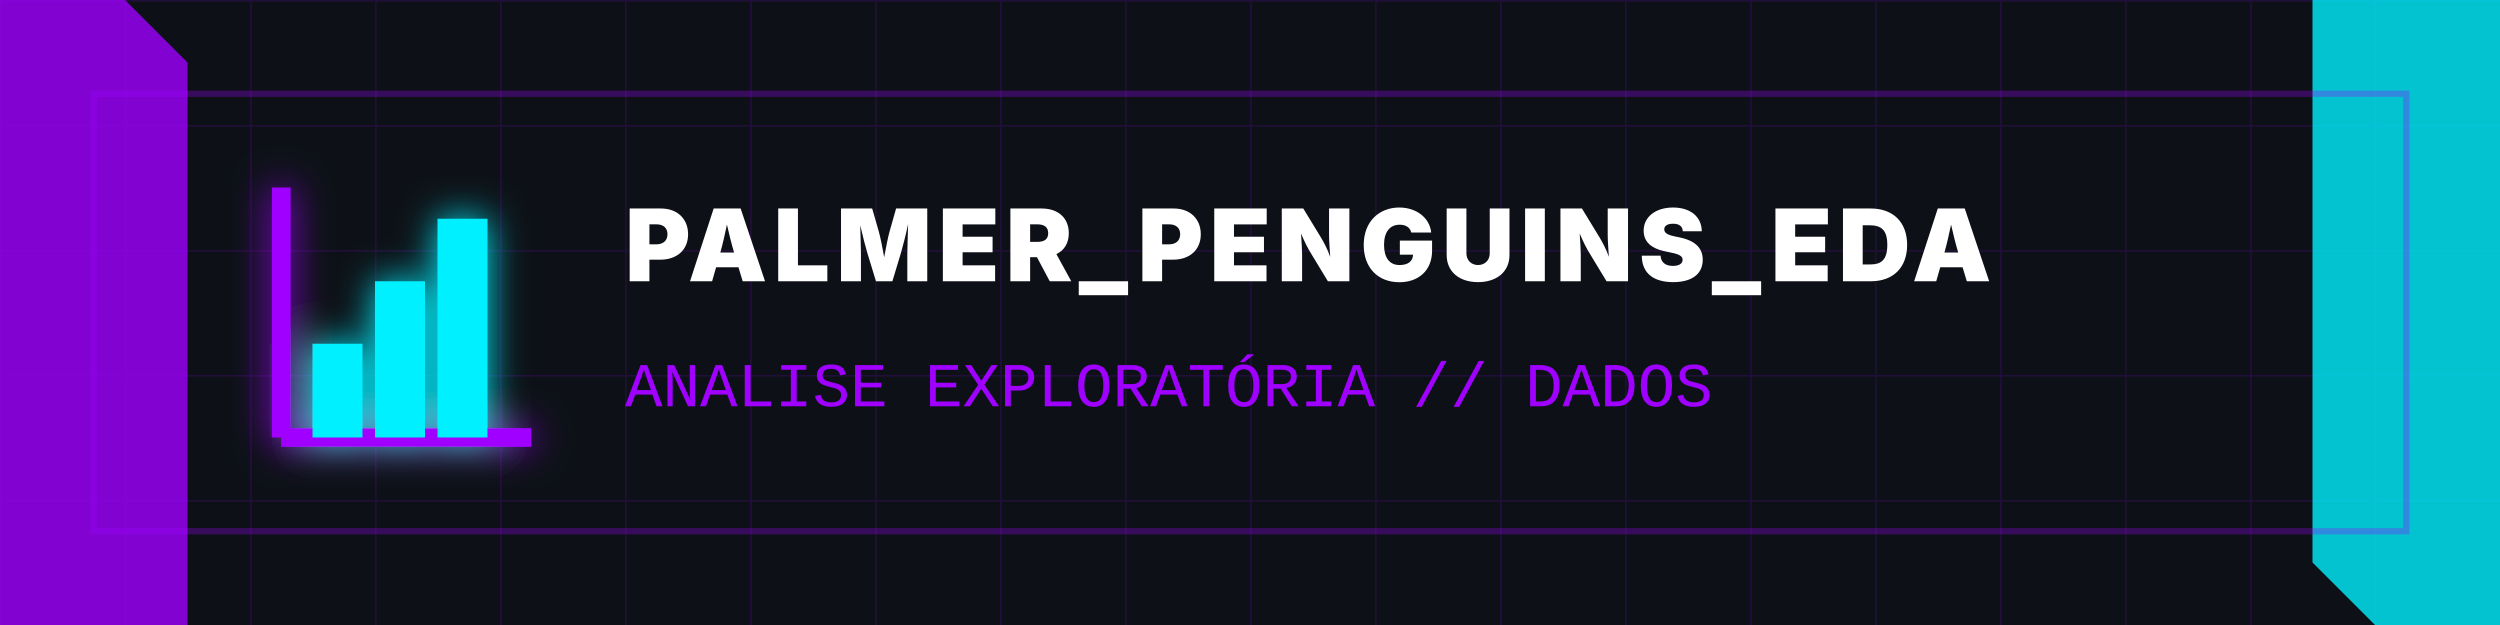
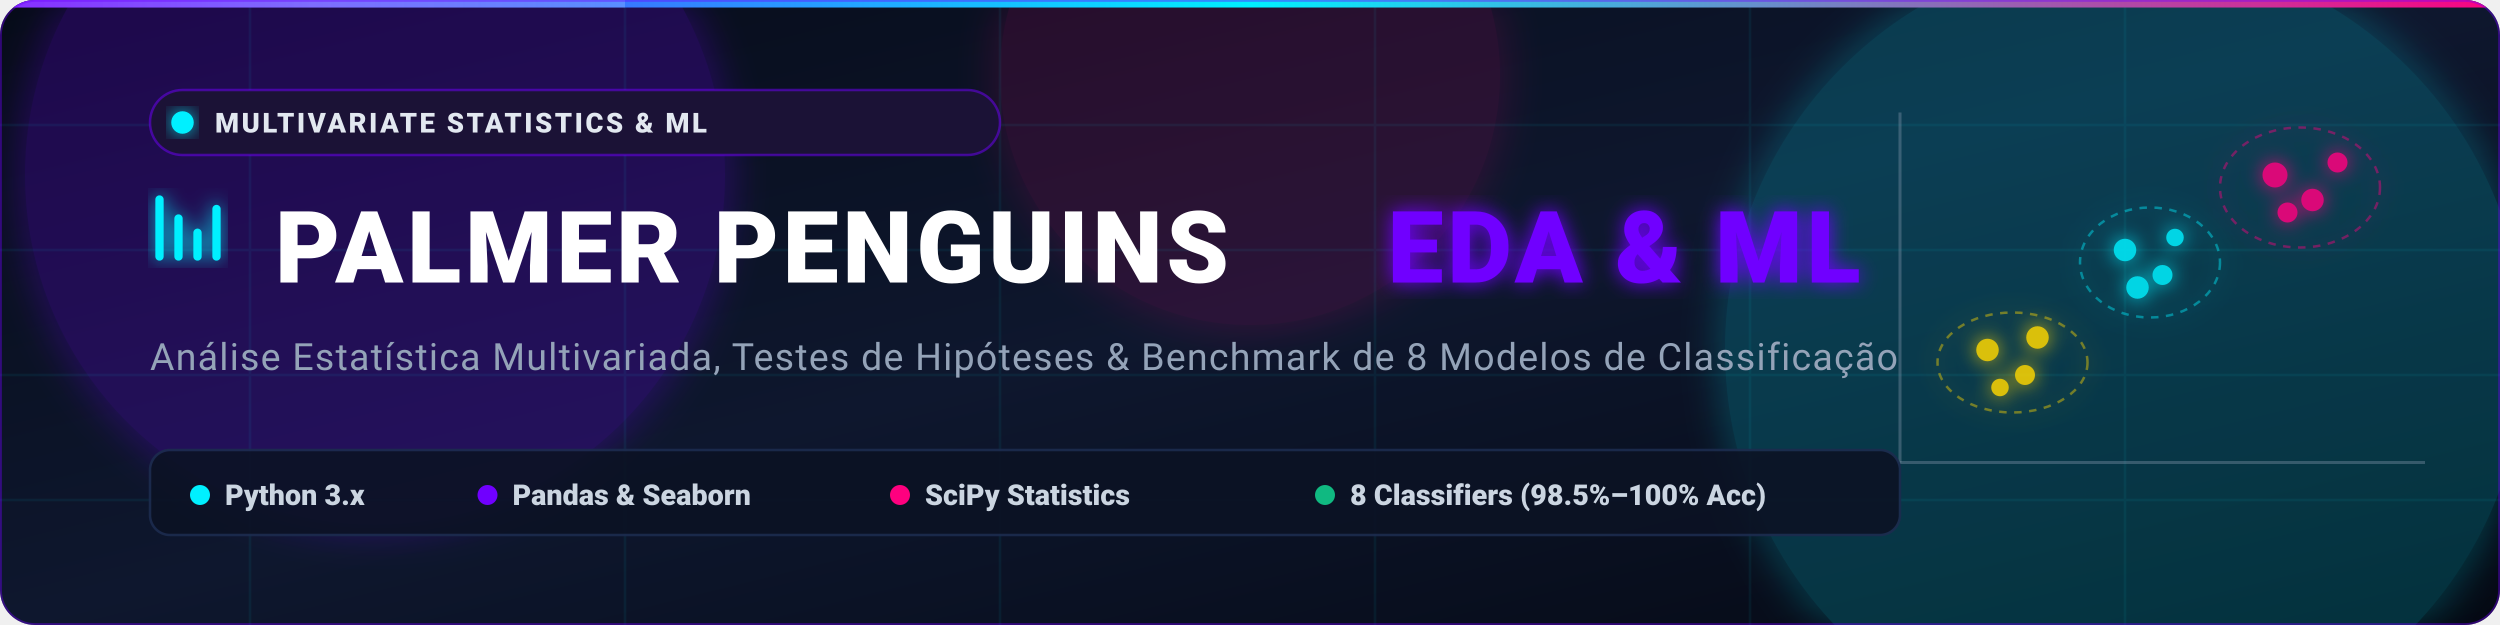
- <svg xmlns="http://www.w3.org/2000/svg" width="400" height="100" viewBox="0 0 400 100">
+ <svg xmlns="http://www.w3.org/2000/svg" viewBox="0 0 1000 250" width="100%" height="100%">
  <defs>
-     <pattern id="grid" width="20" height="20" patternUnits="userSpaceOnUse">
-       <path d="M 20 0 L 0 0 0 20" fill="none" stroke="#9F00FF" stroke-width="0.5" stroke-opacity="0.15" />
-     </pattern>
-     <filter id="glowCyan" x="-20%" y="-20%" width="140%" height="140%">
-       <feGaussianBlur stdDeviation="3" result="blur" />
-       <feComposite in="SourceGraphic" in2="blur" operator="over" />
+     <linearGradient id="bgPenguins" x1="0%" y1="0%" x2="100%" y2="100%">
+       <stop offset="0%" stop-color="#060b18" />
+       <stop offset="50%" stop-color="#0e172e" />
+       <stop offset="100%" stop-color="#040812" />
+     </linearGradient>
+     <linearGradient id="neonPenguinsGrad" x1="0%" y1="0%" x2="100%" y2="0%">
+       <stop offset="0%" stop-color="#7000FF" />
+       <stop offset="50%" stop-color="#00F0FF" />
+       <stop offset="100%" stop-color="#FF007F" />
+     </linearGradient>
+     <linearGradient id="shimmerGrad" x1="-100%" y1="0%" x2="200%" y2="0%">
+       <stop offset="0%" stop-color="#ffffff" stop-opacity="0" />
+       <stop offset="50%" stop-color="#ffffff" stop-opacity="0.25" />
+       <stop offset="100%" stop-color="#ffffff" stop-opacity="0" />
+     </linearGradient>
+     <filter id="neonGlow" x="-20%" y="-20%" width="140%" height="140%">
+       <feGaussianBlur stdDeviation="8" result="blur" />
+       <feMerge>
+         <feMergeNode in="blur" />
+         <feMergeNode in="blur" />
+         <feMergeNode in="SourceGraphic" />
+       </feMerge>
    </filter>
+     <filter id="softGlow" x="-20%" y="-20%" width="140%" height="140%">
+       <feGaussianBlur stdDeviation="4" result="blur" />
+       <feMerge>
+         <feMergeNode in="blur" />
+         <feMergeNode in="SourceGraphic" />
+       </feMerge>
+     </filter>
+     <clipPath id="bannerClip">
+       <rect x="0" y="0" width="1000" height="250" rx="14" />
+     </clipPath>
  </defs>
-   <rect width="400" height="100" fill="#0D1117" />
-   <rect width="400" height="100" fill="url(#grid)" />
-   <polygon points="0,0 20,0 30,10 30,100 0,100" fill="#9F00FF" opacity="0.8" />
-   <polygon points="400,100 380,100 370,90 370,0 400,0" fill="#00F0FF" opacity="0.8" />
-   <rect x="15" y="15" width="370" height="70" fill="none" stroke="#9F00FF" stroke-width="1" opacity="0.3" />
-   <g fill="none" stroke="#00F0FF" stroke-width="3" filter="url(#glowCyan)" transform="translate(45, 30)">
-     <line x1="0" y1="40" x2="40" y2="40" stroke="#9F00FF" />
-     <line x1="0" y1="0" x2="0" y2="40" stroke="#9F00FF" />
-     <rect x="5" y="25" width="8" height="15" fill="#00F0FF" stroke="none" />
-     <rect x="15" y="15" width="8" height="25" fill="#00F0FF" stroke="none" />
-     <rect x="25" y="5" width="8" height="35" fill="#00F0FF" stroke="none" />
+   <style>
+     @keyframes pulseOrb {
+       0%, 100% { transform: scale(1) translate(0, 0); opacity: 0.3; }
+       50% { transform: scale(1.15) translate(-8px, 6px); opacity: 0.6; }
+     }
+     @keyframes shimmerMove {
+       0% { transform: translateX(-300px); }
+       100% { transform: translateX(1000px); }
+     }
+     @keyframes floatCluster1 {
+       0%, 100% { transform: translateY(0); }
+       50% { transform: translateY(-5px); }
+     }
+     @keyframes floatCluster2 {
+       0%, 100% { transform: translateY(0); }
+       50% { transform: translateY(6px); }
+     }
+     @keyframes floatCluster3 {
+       0%, 100% { transform: translateY(0); }
+       50% { transform: translateY(-4px); }
+     }
+ 
+     .orb-violet { animation: pulseOrb 8s ease-in-out infinite; transform-origin: 150px 80px; }
+     .orb-cyan { animation: pulseOrb 10s ease-in-out infinite reverse; transform-origin: 850px 150px; }
+     .shimmer-line { animation: shimmerMove 4s linear infinite; }
+ 
+     .cluster-adelie { animation: floatCluster1 2.2s ease-in-out infinite; }
+     .cluster-chinstrap { animation: floatCluster2 2.8s ease-in-out infinite 0.4s; }
+     .cluster-gentoo { animation: floatCluster3 2.5s ease-in-out infinite 0.8s; }
+ 
+     .title-text { font-family: -apple-system, BlinkMacSystemFont, 'Segoe UI', 'Plus Jakarta Sans', Roboto, sans-serif; font-weight: 800; }
+     .body-text { font-family: -apple-system, BlinkMacSystemFont, 'Segoe UI', 'Plus Jakarta Sans', Roboto, sans-serif; font-weight: 400; }
+     .mono-text { font-family: 'SF Mono', Monaco, 'Cascadia Code', 'Fira Code', monospace; }
+   </style>
+   <g clip-path="url(#bannerClip)">
+     <rect x="0" y="0" width="1000" height="250" fill="url(#bgPenguins)" />
+     <circle cx="150" cy="70" r="140" fill="#7000FF" opacity="0.22" class="orb-violet" filter="url(#neonGlow)" />
+     <circle cx="850" cy="140" r="160" fill="#00F0FF" opacity="0.18" class="orb-cyan" filter="url(#neonGlow)" />
+     <circle cx="500" cy="30" r="100" fill="#FF007F" opacity="0.12" class="orb-violet" filter="url(#neonGlow)" />
+     <g opacity="0.06" stroke="#00F0FF" stroke-width="1">
+       <line x1="0" y1="50" x2="1000" y2="50" />
+       <line x1="0" y1="100" x2="1000" y2="100" />
+       <line x1="0" y1="150" x2="1000" y2="150" />
+       <line x1="0" y1="200" x2="1000" y2="200" />
+       <line x1="100" y1="0" x2="100" y2="250" />
+       <line x1="250" y1="0" x2="250" y2="250" />
+       <line x1="400" y1="0" x2="400" y2="250" />
+       <line x1="550" y1="0" x2="550" y2="250" />
+       <line x1="700" y1="0" x2="700" y2="250" />
+       <line x1="850" y1="0" x2="850" y2="250" />
+     </g>
+     <g opacity="0.85" transform="translate(730, 25)">
+       <line x1="30" y1="160" x2="240" y2="160" stroke="#94A3B8" stroke-width="1.2" opacity="0.4" />
+       <line x1="30" y1="20" x2="30" y2="160" stroke="#94A3B8" stroke-width="1.2" opacity="0.4" />
+       <g class="cluster-adelie" filter="url(#softGlow)">
+         <ellipse cx="75" cy="120" rx="30" ry="20" fill="none" stroke="#FFD700" stroke-width="1" stroke-dasharray="3 3" opacity="0.5" />
+         <circle cx="65" cy="115" r="4.5" fill="#FFD700" />
+         <circle cx="80" cy="125" r="4" fill="#FFD700" />
+         <circle cx="70" cy="130" r="3.5" fill="#FFD700" />
+         <circle cx="85" cy="110" r="4.5" fill="#FFD700" />
+       </g>
+       <g class="cluster-chinstrap" filter="url(#softGlow)">
+         <ellipse cx="130" cy="80" rx="28" ry="22" fill="none" stroke="#00F0FF" stroke-width="1" stroke-dasharray="3 3" opacity="0.5" />
+         <circle cx="120" cy="75" r="4.5" fill="#00F0FF" />
+         <circle cx="135" cy="85" r="4" fill="#00F0FF" />
+         <circle cx="140" cy="70" r="3.5" fill="#00F0FF" />
+         <circle cx="125" cy="90" r="4.5" fill="#00F0FF" />
+       </g>
+       <g class="cluster-gentoo" filter="url(#softGlow)">
+         <ellipse cx="190" cy="50" rx="32" ry="24" fill="none" stroke="#FF007F" stroke-width="1" stroke-dasharray="3 3" opacity="0.5" />
+         <circle cx="180" cy="45" r="5" fill="#FF007F" />
+         <circle cx="195" cy="55" r="4.5" fill="#FF007F" />
+         <circle cx="205" cy="40" r="4" fill="#FF007F" />
+         <circle cx="185" cy="60" r="4" fill="#FF007F" />
+       </g>
+     </g>
+     <rect x="0" y="0" width="1000" height="3" fill="url(#neonPenguinsGrad)" />
+     <rect x="0" y="0" width="250" height="3" fill="url(#shimmerGrad)" class="shimmer-line" />
+     <g transform="translate(60, 36)">
+       <rect x="0" y="0" width="340" height="26" rx="13" fill="#1b1236" stroke="#7000FF" stroke-opacity="0.5" stroke-width="1" />
+       <circle cx="13" cy="13" r="4.5" fill="#00F0FF" filter="url(#softGlow)" />
+       <text x="26" y="17" fill="#E2E8F0" font-size="11" class="title-text" letter-spacing="1">
+         MULTIVARIATE STATISTICS &amp; ML
+       </text>
+     </g>
+     <g transform="translate(60, 108)">
+       <g transform="translate(0, -32) scale(0.95)">
+         <path d="M4 28 L4 4 M12 28 L12 12 M20 28 L20 18 M28 28 L28 8" fill="none" stroke="#00F0FF" stroke-width="3.5" stroke-linecap="round" stroke-linejoin="round" filter="url(#softGlow)" />
+       </g>
+       <text x="50" y="5" fill="#FFFFFF" font-size="40" class="title-text" letter-spacing="1.5">
+         PALMER PENGUINS
+       </text>
+       <text x="495" y="5" fill="#7000FF" font-size="40" class="title-text" letter-spacing="1.5" filter="url(#softGlow)">
+         EDA &amp; ML
+       </text>
+     </g>
+     <text x="60" y="148" fill="#94A3B8" font-size="15" class="body-text" letter-spacing="0.5">
+       Análise Estatística Multivariada, Testes de Hipóteses &amp; Benchmark de 8 Modelos de Classificação
+     </text>
+     <g transform="translate(60, 180)">
+       <rect x="0" y="0" width="700" height="34" rx="8" fill="#0b1224" stroke="#1c2b4e" stroke-width="1" opacity="0.9" />
+       <g transform="translate(20, 21)">
+         <circle cx="0" cy="-3" r="4" fill="#00F0FF" />
+         <text x="10" y="1" fill="#CBD5E1" font-size="11.5" class="title-text">Python 3.x</text>
+       </g>
+       <g transform="translate(135, 21)">
+         <circle cx="0" cy="-3" r="4" fill="#7000FF" />
+         <text x="10" y="1" fill="#CBD5E1" font-size="11.5" class="title-text">Pandas &amp; Seaborn</text>
+       </g>
+       <g transform="translate(300, 21)">
+         <circle cx="0" cy="-3" r="4" fill="#FF007F" />
+         <text x="10" y="1" fill="#CBD5E1" font-size="11.5" class="title-text">SciPy Statistics</text>
+       </g>
+       <g transform="translate(470, 21)">
+         <circle cx="0" cy="-3" r="4" fill="#10B981" />
+         <text x="10" y="1" fill="#CBD5E1" font-size="11.5" class="title-text">8 Classifiers (98.5%–100% Acc)</text>
+       </g>
+     </g>
+     <rect x="0" y="0" width="1000" height="250" rx="14" fill="none" stroke="#7000FF" stroke-width="1.5" stroke-opacity="0.4" />
  </g>
-   <text x="100" y="45" font-family="system-ui, -apple-system, sans-serif" font-size="16" font-weight="900" fill="#FFFFFF" letter-spacing="1">PALMER_PENGUINS_EDA</text>
-   <text x="100" y="65" font-family="'Courier New', monospace" font-size="10" fill="#9F00FF">ANALISE EXPLORATÓRIA // DADOS</text>
</svg>
